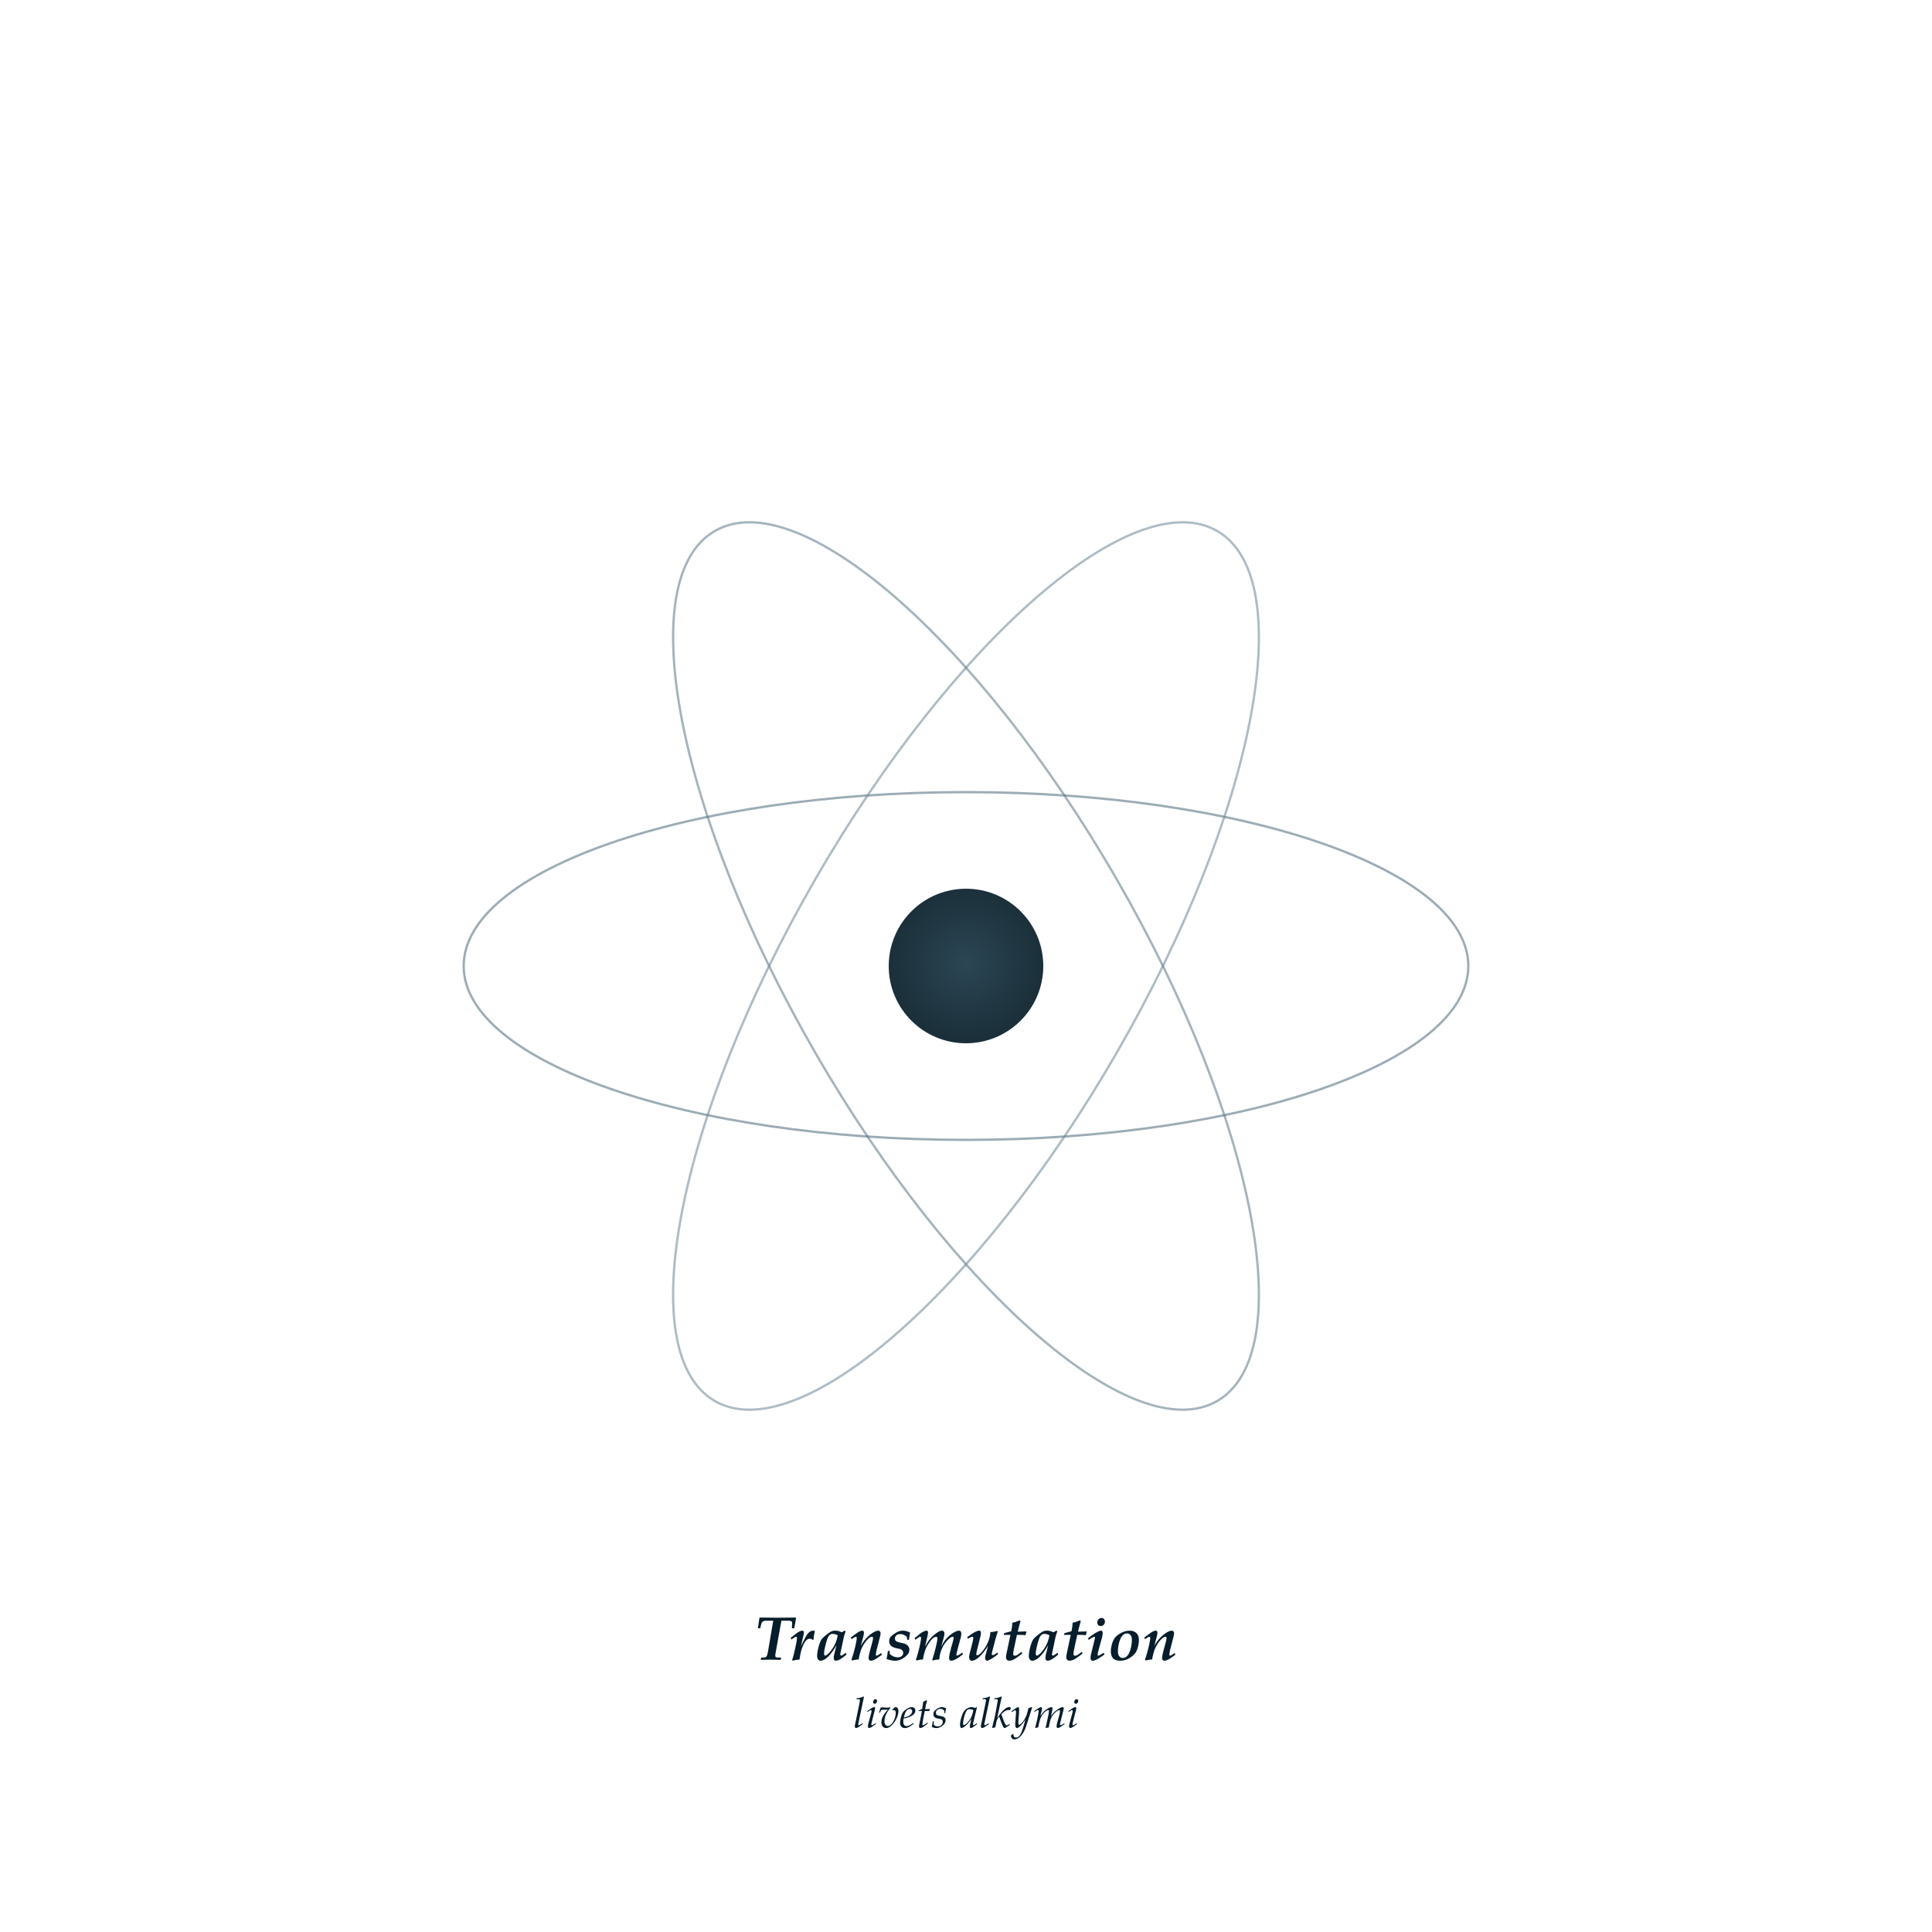
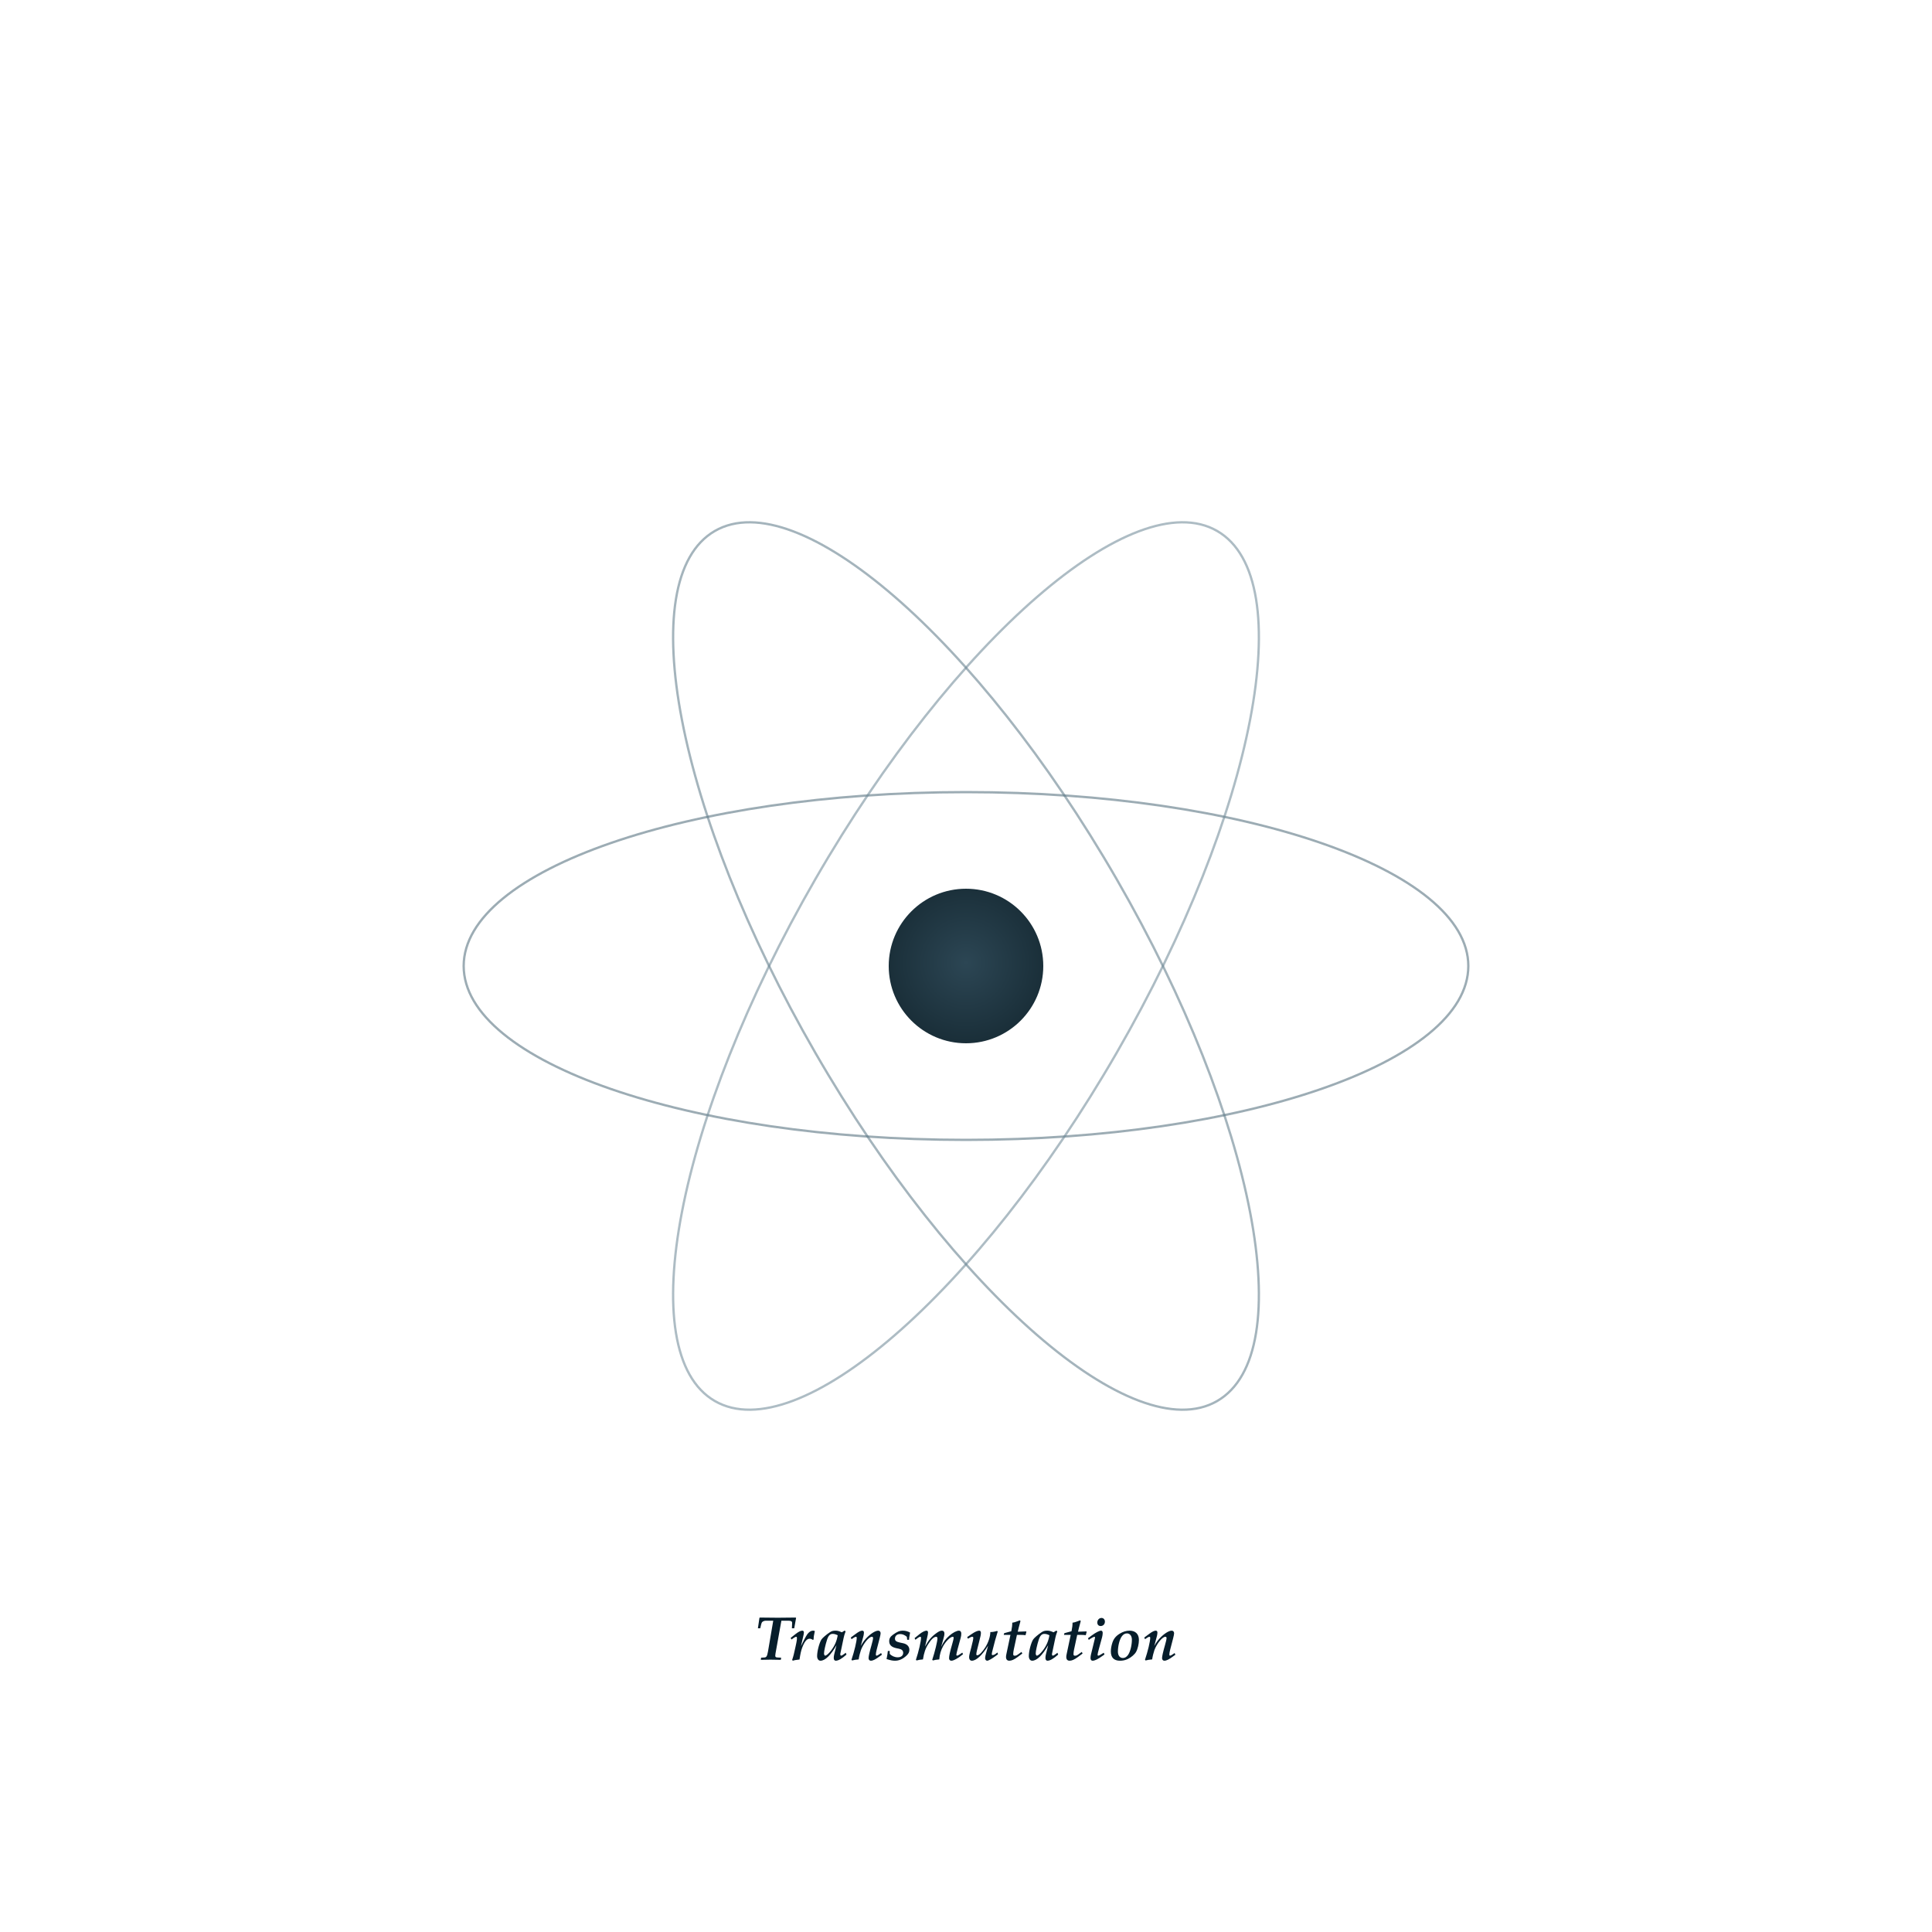
<svg xmlns="http://www.w3.org/2000/svg" viewBox="0 0 1000 1000" style="font-family: 'TeX Gyre Pagella', Palatino, serif;">
  <defs>
    <radialGradient id="kerneTrA" cx="50%" cy="48%" r="68%">
      <stop offset="0%" stop-color="#2C4654" />
      <stop offset="100%" stop-color="#142730" />
    </radialGradient>
  </defs>
  <rect width="1000" height="1000" fill="#ffffff" />
  <g fill="none" stroke-linecap="round">
    <ellipse cx="500" cy="500" rx="260" ry="90" stroke="#4B6877" stroke-width="1.2" opacity="0.55" />
    <ellipse cx="500" cy="500" rx="260" ry="90" stroke="#5A7685" stroke-width="1.2" opacity="0.55" transform="rotate(60 500 500)" />
    <ellipse cx="500" cy="500" rx="260" ry="90" stroke="#6A8593" stroke-width="1.2" opacity="0.55" transform="rotate(120 500 500)" />
  </g>
  <circle cx="500" cy="500" r="40" fill="url(#kerneTrA)" />
  <g font-style="italic" font-weight="500" text-anchor="middle" dominant-baseline="middle" letter-spacing="0.015em" fill="#061D2B">
    <text x="500" y="850" font-size="32" font-weight="700">Transmutation</text>
-     <text x="500" y="888" font-size="22">livets alkymi</text>
  </g>
</svg>
